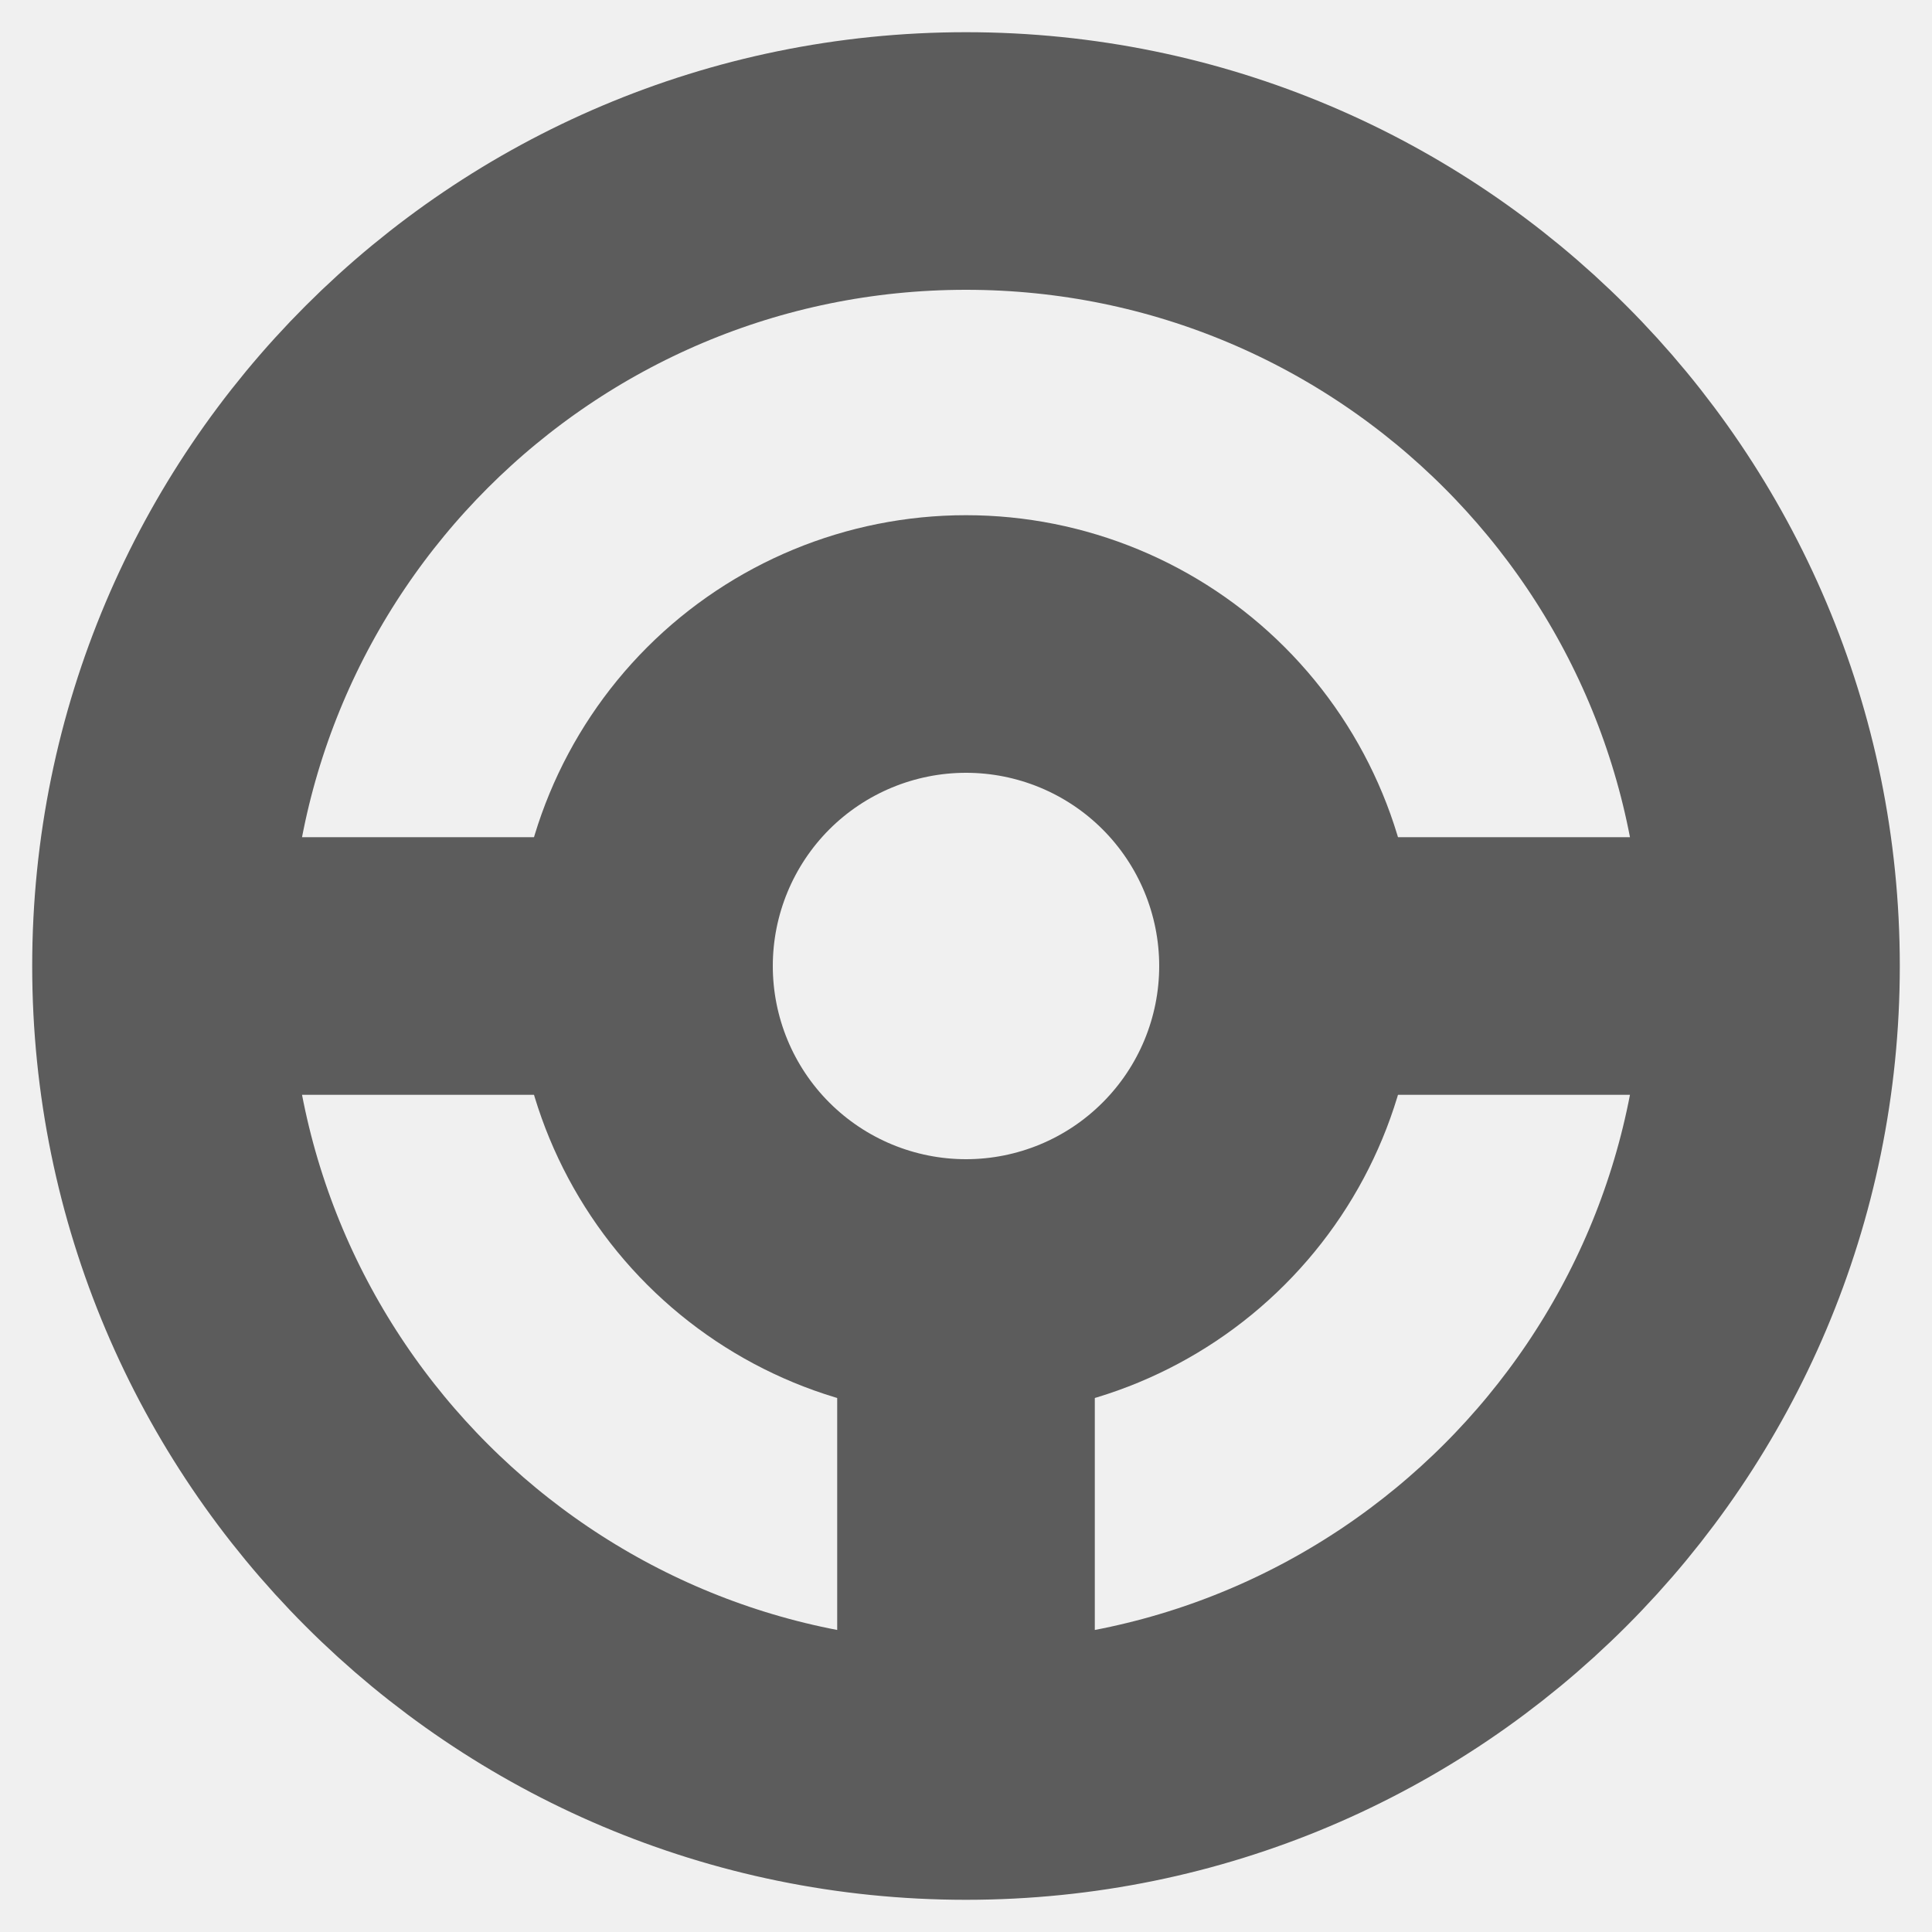
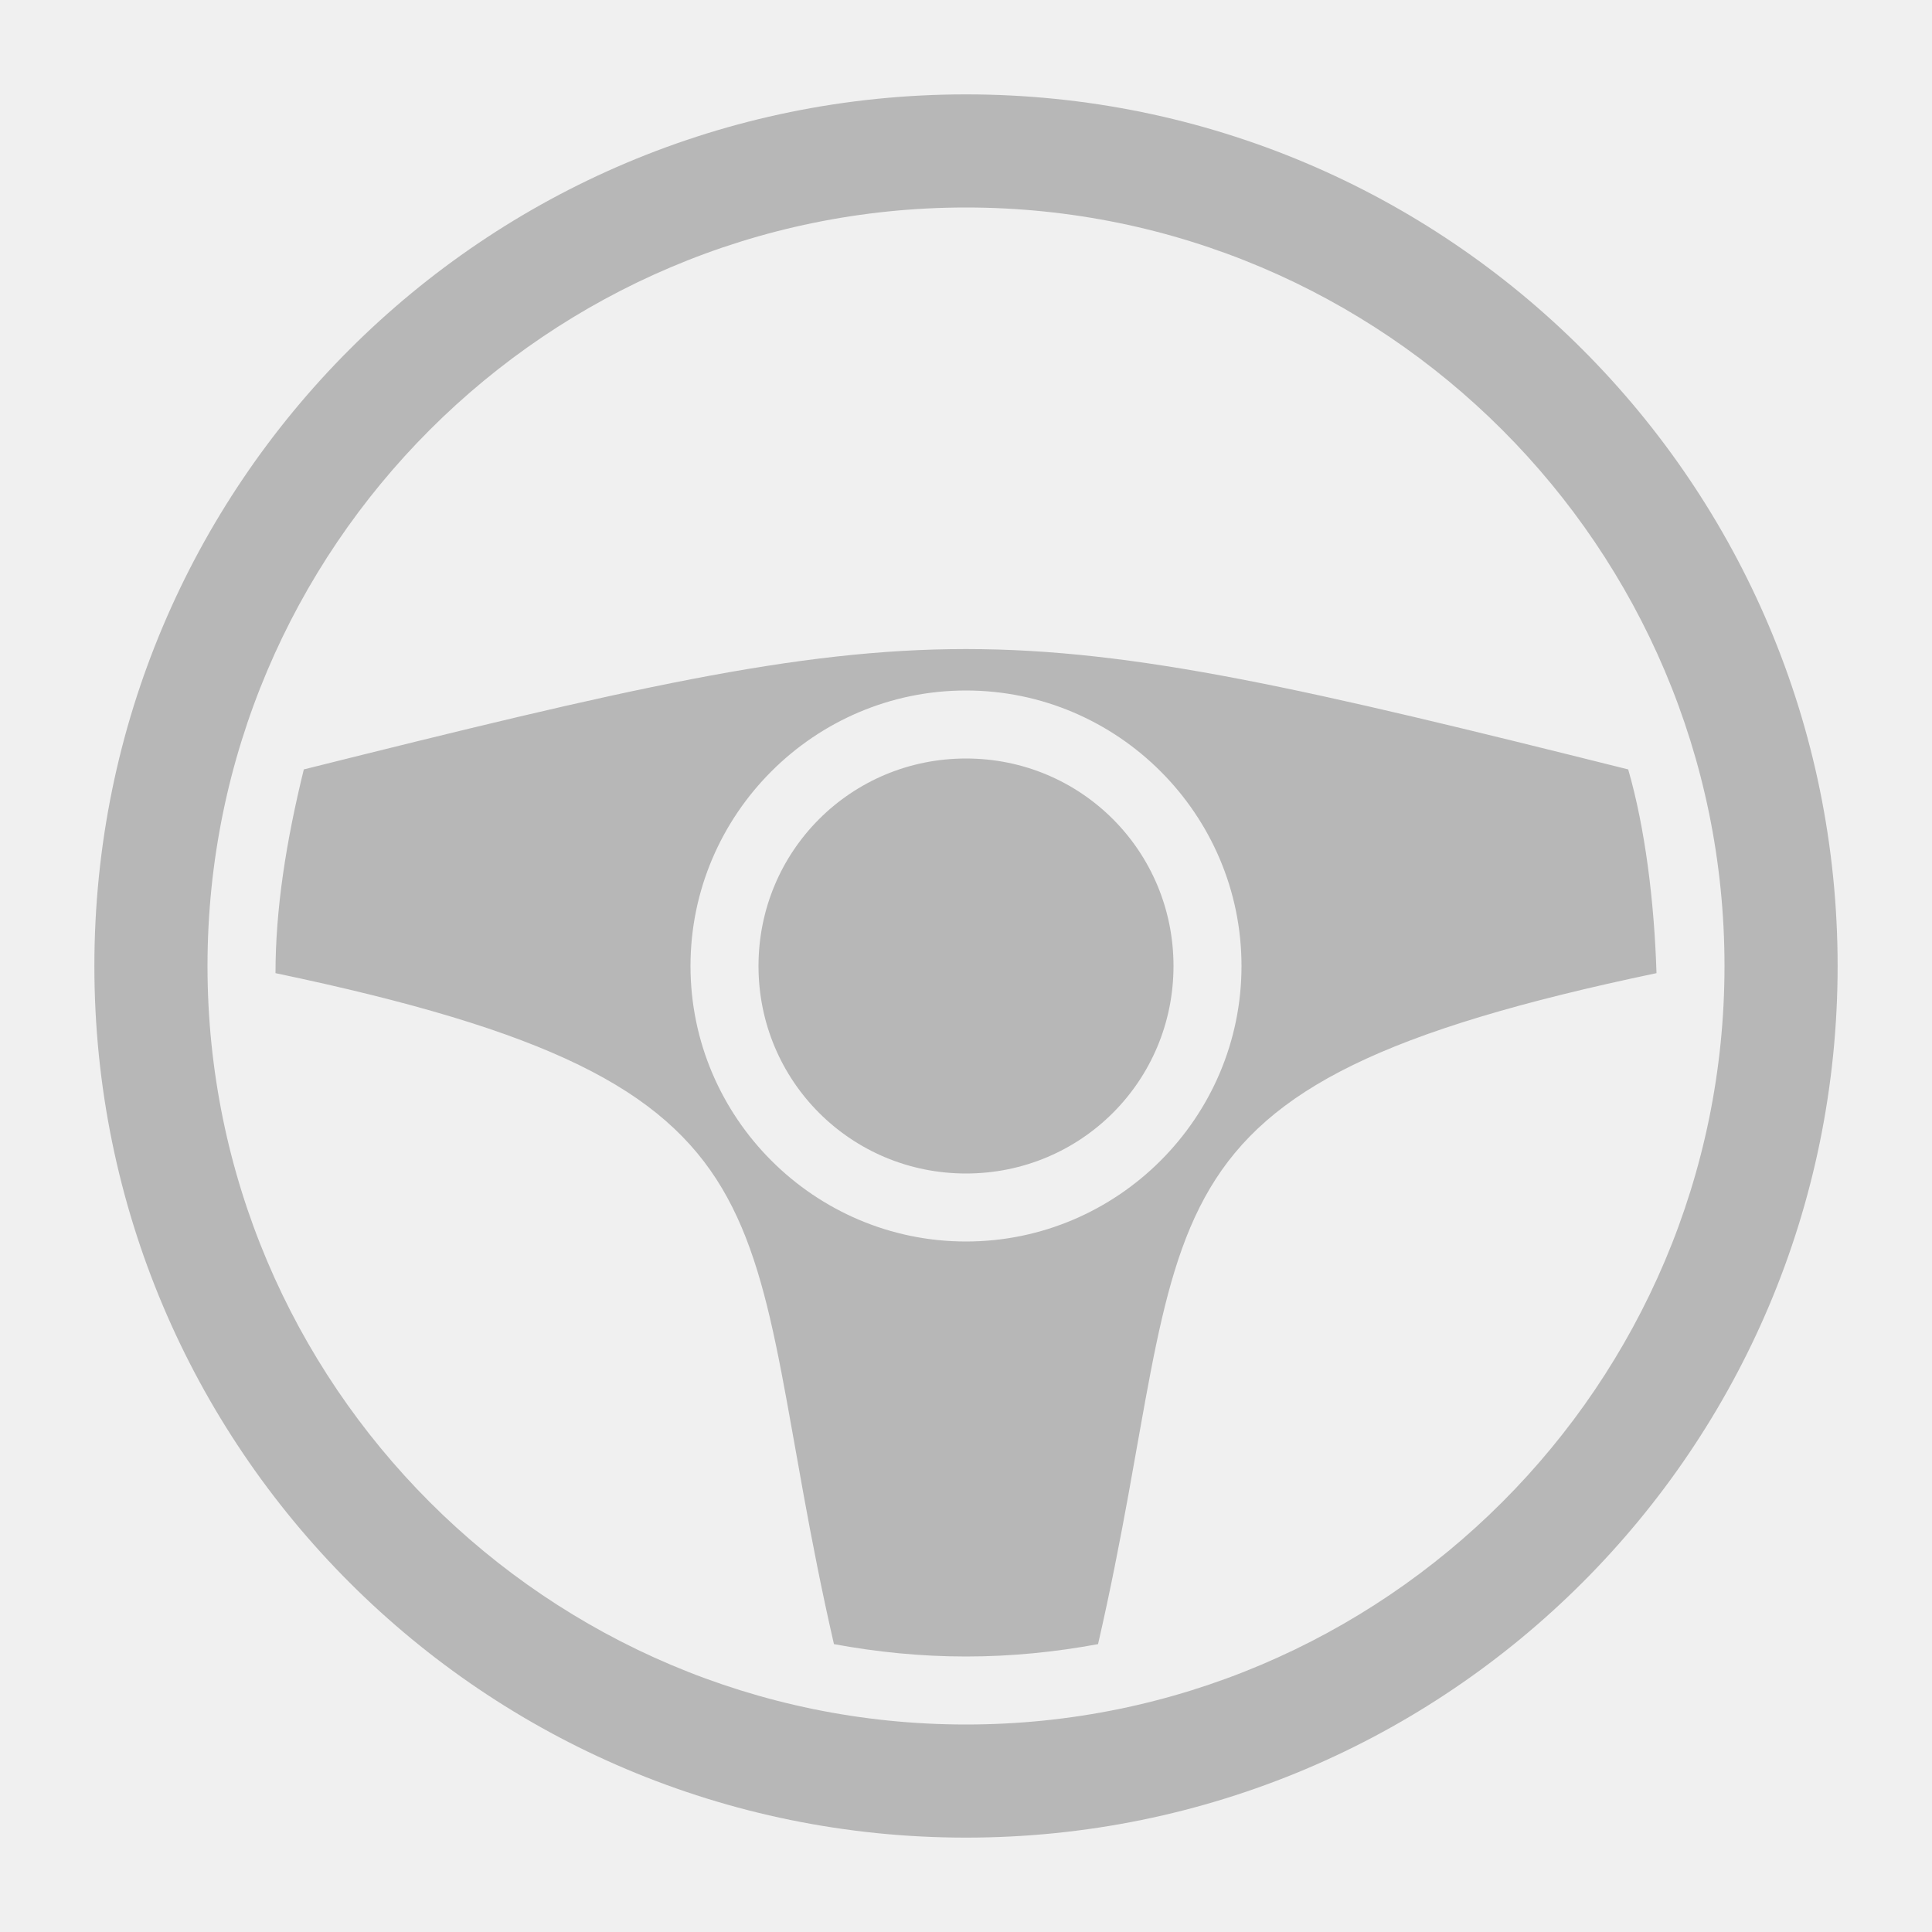
- <svg xmlns="http://www.w3.org/2000/svg" width="30" height="30" viewBox="0 0 30 30" fill="none">
-   <path d="M15 27.5C21.904 27.5 27.5 21.904 27.5 15M15 27.5C8.096 27.5 2.5 21.904 2.5 15M15 27.5V20M27.5 15C27.5 8.096 21.904 2.5 15 2.5C8.096 2.5 2.5 8.096 2.5 15M27.5 15H20M2.5 15H10" stroke="#5C5C5C" stroke-width="4" stroke-linecap="round" stroke-linejoin="round" />
-   <path d="M20 15C20 16.326 19.473 17.598 18.535 18.535C17.598 19.473 16.326 20 15 20C13.674 20 12.402 19.473 11.464 18.535C10.527 17.598 10 16.326 10 15C10 13.674 10.527 12.402 11.464 11.464C12.402 10.527 13.674 10 15 10C16.326 10 17.598 10.527 18.535 11.464C19.473 12.402 20 13.674 20 15Z" stroke="#5C5C5C" stroke-width="4" stroke-linecap="round" stroke-linejoin="round" />
+ <svg xmlns="http://www.w3.org/2000/svg" width="20" height="20" viewBox="0 0 20 20" fill="none">
+   <g clip-path="url(#clip0_29_87)">
+     <path d="M10 0.977C5.012 0.977 0.977 5.012 0.977 10C0.977 14.988 5.012 19.023 10 19.023C14.988 19.023 19.023 14.988 19.023 10C19.023 5.012 14.988 0.977 10 0.977ZM10 2.148C14.332 2.148 17.852 5.668 17.852 10C17.852 14.332 14.332 17.852 10 17.852C5.668 17.852 2.148 14.332 2.148 10C2.148 5.668 5.668 2.148 10 2.148ZM3.145 7.965C2.961 8.715 2.852 9.41 2.852 10.074C8.504 11.258 7.598 12.512 8.633 17.02C9.078 17.102 9.531 17.148 10 17.148C10.469 17.148 10.922 17.102 11.367 17.02C12.402 12.512 11.496 11.258 17.148 10.074C17.125 9.336 17.031 8.574 16.855 7.965C13.543 7.137 11.762 6.719 10 6.719C8.238 6.719 6.457 7.137 3.145 7.965ZM10 7.148C11.57 7.148 12.852 8.43 12.852 10C12.852 11.57 11.57 12.852 10 12.852C8.43 12.852 7.148 11.57 7.148 10C7.148 8.43 8.43 7.148 10 7.148ZM10 7.852C8.809 7.852 7.852 8.809 7.852 10C7.852 11.191 8.809 12.148 10 12.148C11.191 12.148 12.148 11.191 12.148 10C12.148 8.809 11.191 7.852 10 7.852Z" fill="#B7B7B7" />
+   </g>
+   <defs>
+     <clipPath id="clip0_29_87">
+       <rect width="20" height="20" fill="white" />
+     </clipPath>
+   </defs>
</svg>
